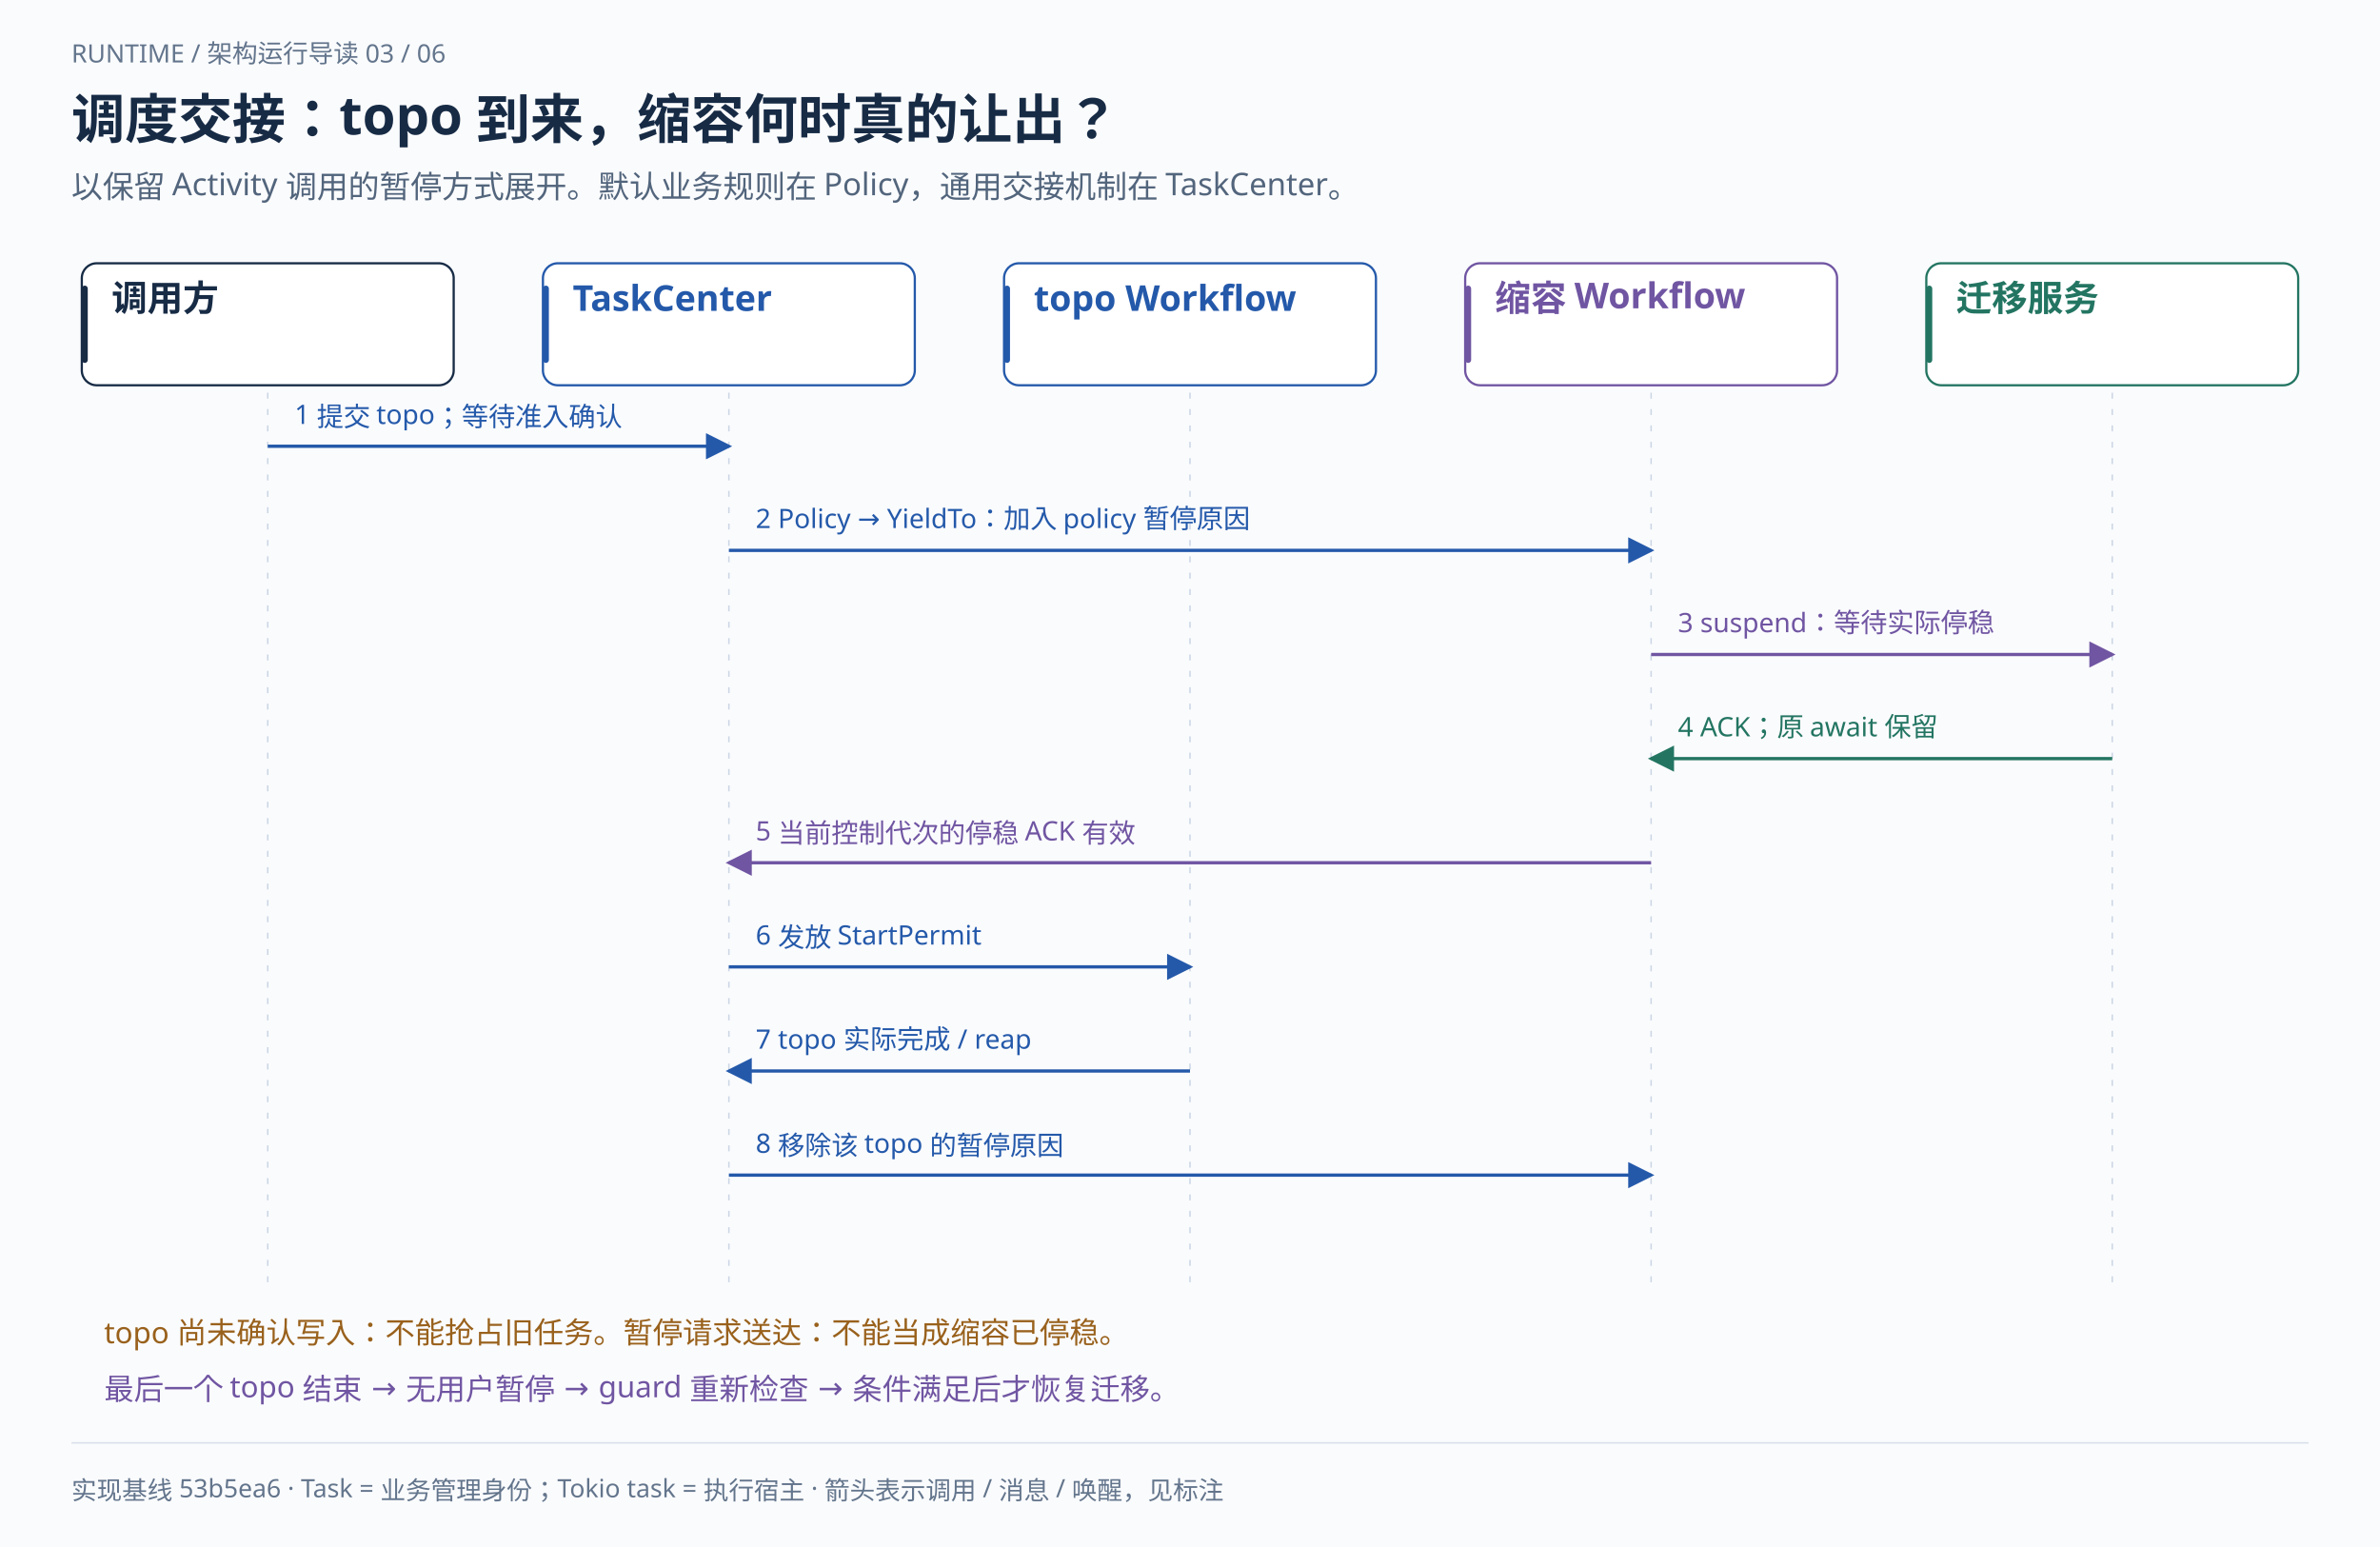
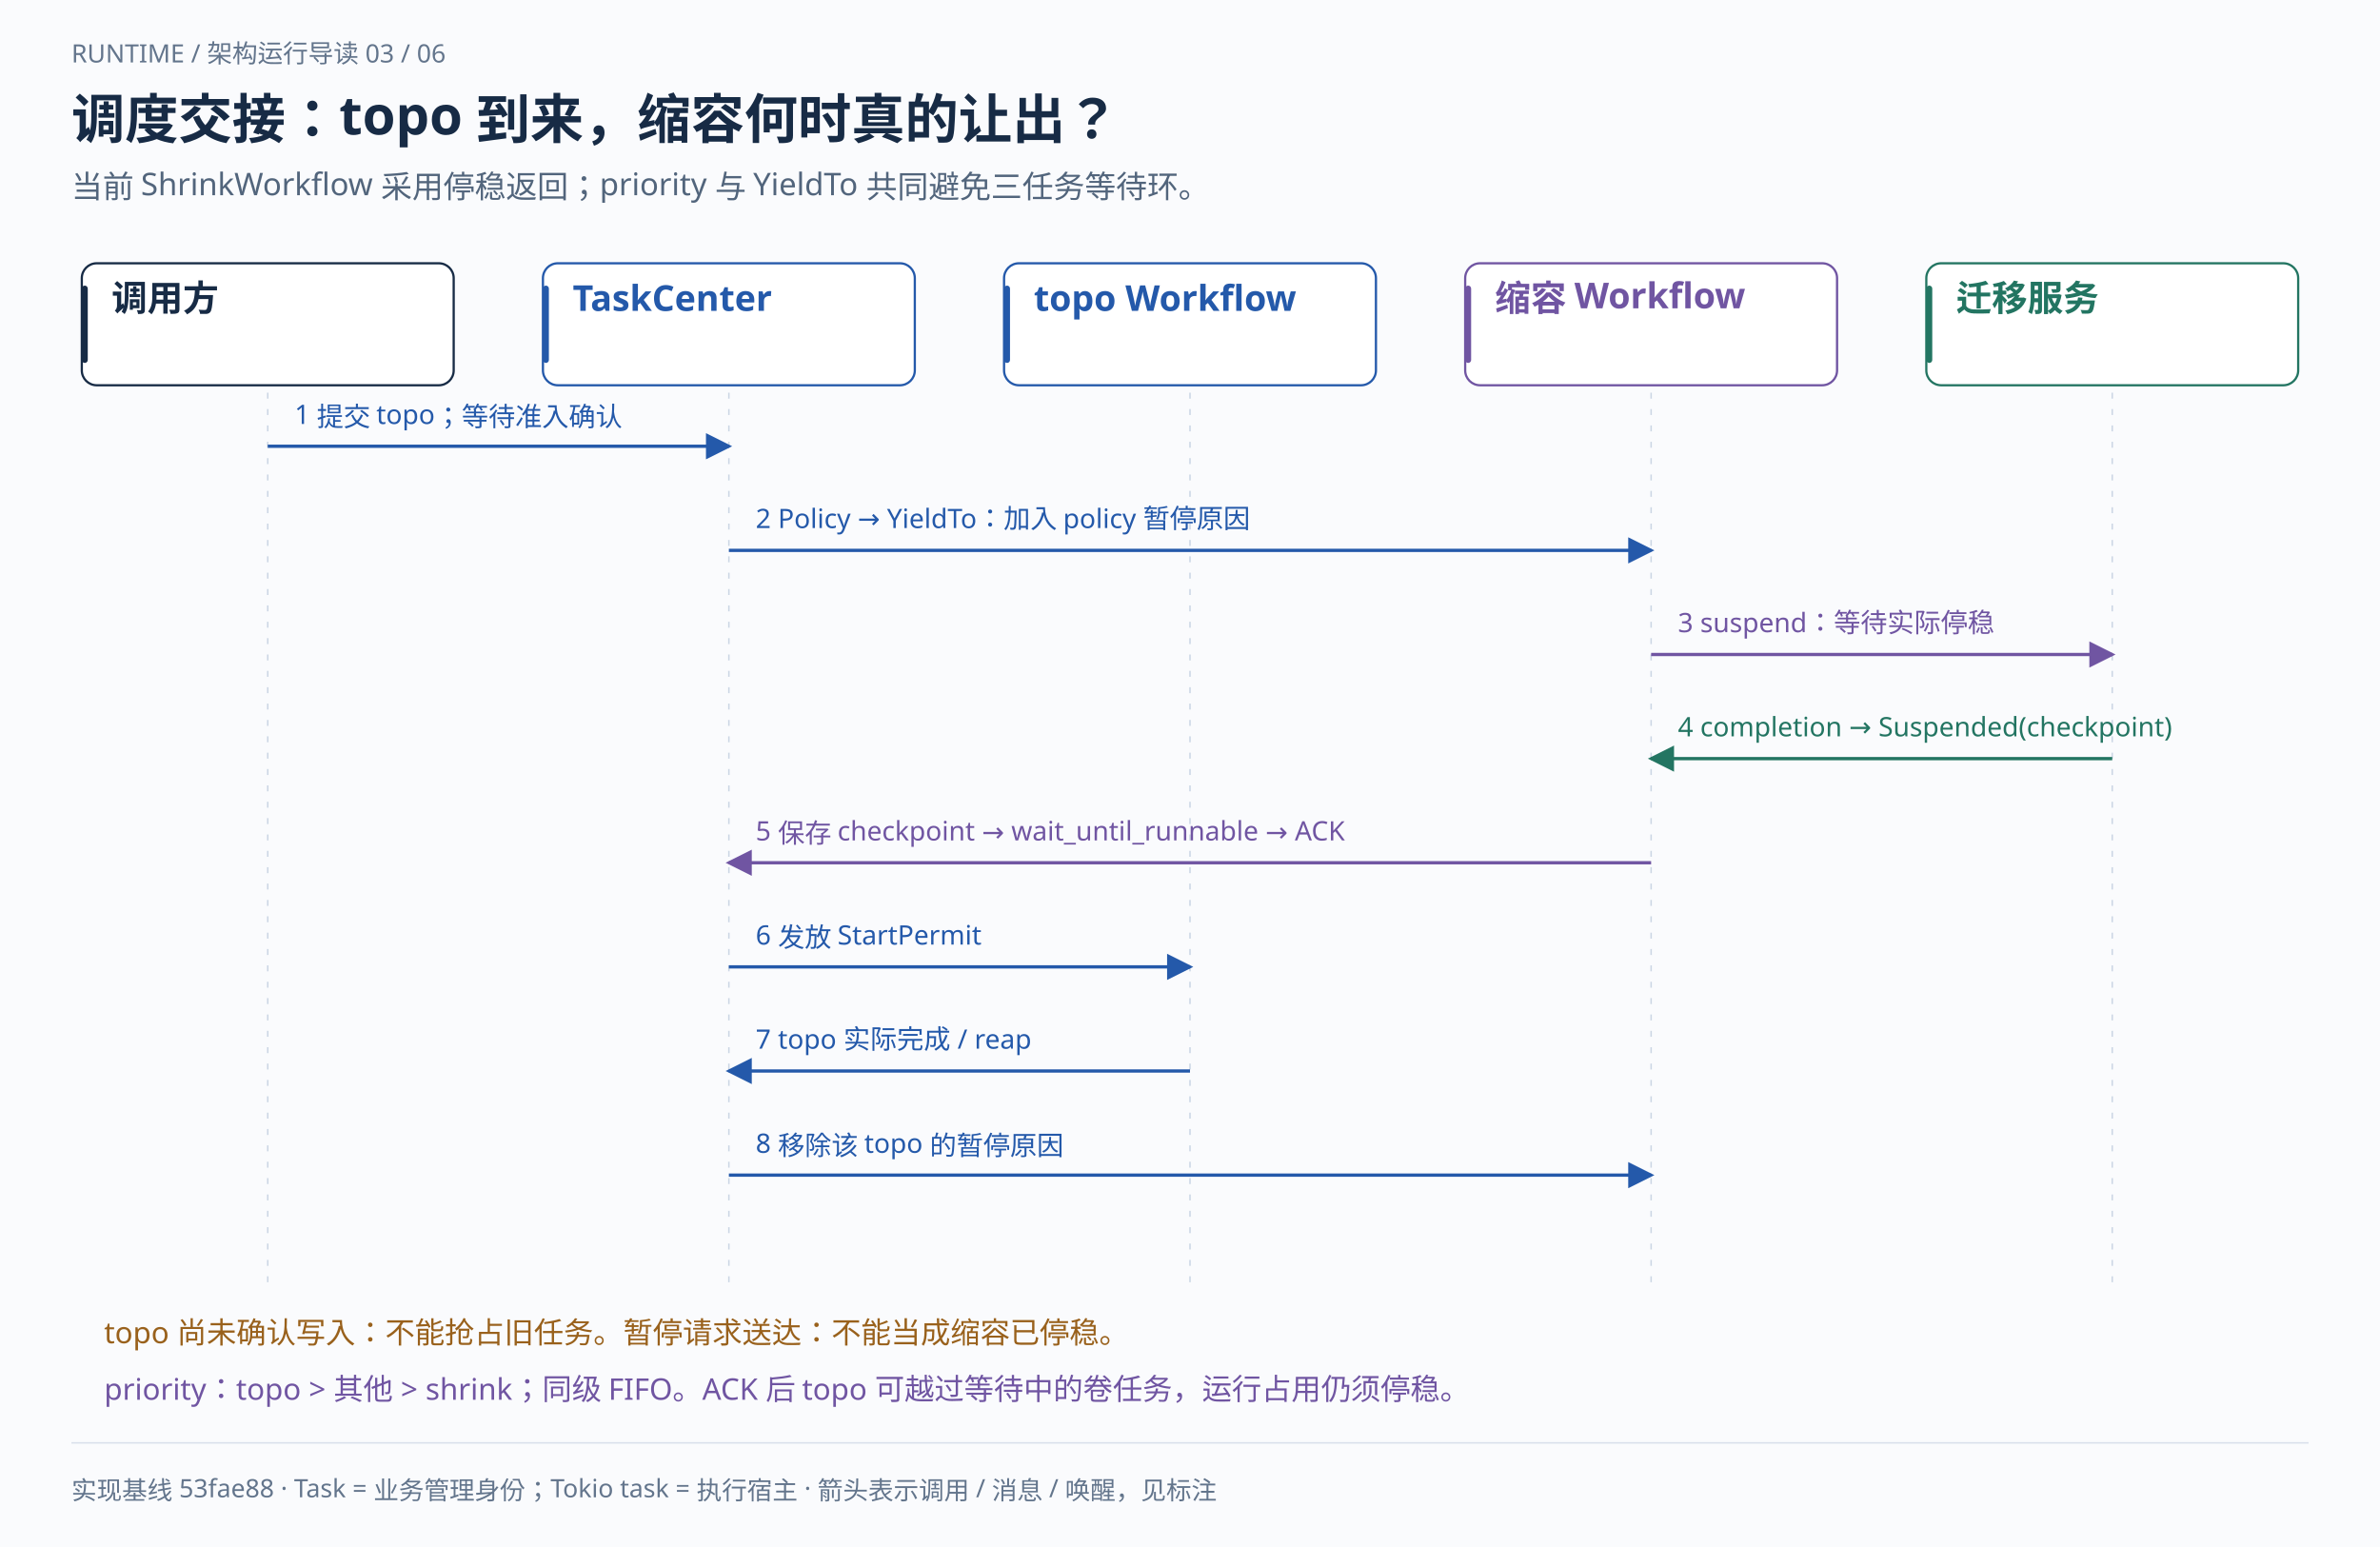
<svg xmlns="http://www.w3.org/2000/svg" width="1600" height="1040" viewBox="0 0 1600 1040" role="img" aria-labelledby="03-scheduling-title">
  <defs>
    <marker id="03-scheduling-blue" markerWidth="8" markerHeight="8" refX="7" refY="4" orient="auto">
      <path d="M0 0L8 4L0 8Z" fill="#2459aa" />
    </marker>
    <marker id="03-scheduling-green" markerWidth="8" markerHeight="8" refX="7" refY="4" orient="auto">
      <path d="M0 0L8 4L0 8Z" fill="#237562" />
    </marker>
    <marker id="03-scheduling-amber" markerWidth="8" markerHeight="8" refX="7" refY="4" orient="auto">
      <path d="M0 0L8 4L0 8Z" fill="#99611c" />
    </marker>
    <marker id="03-scheduling-purple" markerWidth="8" markerHeight="8" refX="7" refY="4" orient="auto">
      <path d="M0 0L8 4L0 8Z" fill="#7055a2" />
    </marker>
    <marker id="03-scheduling-ink" markerWidth="8" markerHeight="8" refX="7" refY="4" orient="auto">
      <path d="M0 0L8 4L0 8Z" fill="#172b45" />
    </marker>
  </defs>
  <style>text{font-family:"Microsoft YaHei","Segoe UI",sans-serif}.component{cursor:pointer}.component:focus{outline:none}.component:focus .card{stroke-width:4}.active .card{stroke:#e08426;stroke-width:4}.dim{opacity:.25}</style>
  <rect width="1600" height="1040" fill="#fafbfd" />
  <text x="48" y="42" font-size="17" fill="#63758c" font-weight="400" text-anchor="start">RUNTIME / 架构运行导读     03 / 06</text>
  <text x="48" y="93" font-size="36" fill="#172b45" font-weight="650" text-anchor="start">调度交接：topo 到来，缩容何时真的让出？</text>
-   <text x="48" y="133" font-size="21" fill="#52657c" font-weight="400" text-anchor="start">以保留 Activity 调用的暂停方式展开。默认业务规则在 Policy，通用交接机制在 TaskCenter。</text>
+   <text x="48" y="133" font-size="21" fill="#52657c" font-weight="400" text-anchor="start">当前 ShrinkWorkflow 采用停稳返回；priority 与 YieldTo 共同避免三任务等待环。</text>
  <path d="M48 970H1552" stroke="#d8e0eb" />
-   <text x="48" y="1008" font-size="17" fill="#63758c" font-weight="400" text-anchor="start">实现基线 53b5ea6  ·  Task = 业务管理身份；Tokio task = 执行宿主  ·  箭头表示调用 / 消息 / 唤醒，见标注</text>
+   <text x="48" y="1008" font-size="17" fill="#63758c" font-weight="400" text-anchor="start">实现基线 53fae88  ·  Task = 业务管理身份；Tokio task = 执行宿主  ·  箭头表示调用 / 消息 / 唤醒，见标注</text>
  <g class="component" data-key="lane180" tabindex="0" role="button" aria-label="调用方">
    <rect class="card" x="55" y="177" width="250" height="82" rx="10" fill="white" stroke="#172b45" stroke-width="1.5" />
    <rect x="55" y="192" width="4" height="52" rx="2" fill="#172b45" />
    <text x="75" y="209" font-size="24" fill="#172b45" font-weight="650" text-anchor="start">调用方</text>
  </g>
  <path d="M180 264V865" stroke="#cbd6e4" stroke-dasharray="4 7" />
  <g class="component" data-key="lane490" tabindex="0" role="button" aria-label="TaskCenter">
    <rect class="card" x="365" y="177" width="250" height="82" rx="10" fill="white" stroke="#2459aa" stroke-width="1.5" />
    <rect x="365" y="192" width="4" height="52" rx="2" fill="#2459aa" />
    <text x="385" y="209" font-size="24" fill="#2459aa" font-weight="650" text-anchor="start">TaskCenter</text>
  </g>
  <path d="M490 264V865" stroke="#cbd6e4" stroke-dasharray="4 7" />
  <g class="component" data-key="lane800" tabindex="0" role="button" aria-label="topo Workflow">
    <rect class="card" x="675" y="177" width="250" height="82" rx="10" fill="white" stroke="#2459aa" stroke-width="1.5" />
    <rect x="675" y="192" width="4" height="52" rx="2" fill="#2459aa" />
    <text x="695" y="209" font-size="24" fill="#2459aa" font-weight="650" text-anchor="start">topo Workflow</text>
  </g>
  <path d="M800 264V865" stroke="#cbd6e4" stroke-dasharray="4 7" />
  <g class="component" data-key="lane1110" tabindex="0" role="button" aria-label="缩容 Workflow">
    <rect class="card" x="985" y="177" width="250" height="82" rx="10" fill="white" stroke="#7055a2" stroke-width="1.5" />
    <rect x="985" y="192" width="4" height="52" rx="2" fill="#7055a2" />
    <text x="1005" y="209" font-size="24" fill="#7055a2" font-weight="650" text-anchor="start">缩容 Workflow</text>
  </g>
  <path d="M1110 264V865" stroke="#cbd6e4" stroke-dasharray="4 7" />
  <g class="component" data-key="lane1420" tabindex="0" role="button" aria-label="迁移服务">
    <rect class="card" x="1295" y="177" width="250" height="82" rx="10" fill="white" stroke="#237562" stroke-width="1.5" />
    <rect x="1295" y="192" width="4" height="52" rx="2" fill="#237562" />
    <text x="1315" y="209" font-size="24" fill="#237562" font-weight="650" text-anchor="start">迁移服务</text>
  </g>
  <path d="M1420 264V865" stroke="#cbd6e4" stroke-dasharray="4 7" />
  <path d="M180 300 L490 300" fill="none" stroke="#2459aa" stroke-width="2.2" stroke-dasharray="0" marker-end="url(#03-scheduling-blue)" />
  <text x="198" y="285" font-size="18" fill="#2459aa" font-weight="400" text-anchor="start">1 提交 topo；等待准入确认</text>
  <path d="M490 370 L1110 370" fill="none" stroke="#2459aa" stroke-width="2.2" stroke-dasharray="0" marker-end="url(#03-scheduling-blue)" />
  <text x="508" y="355" font-size="18" fill="#2459aa" font-weight="400" text-anchor="start">2 Policy → YieldTo：加入 policy 暂停原因</text>
  <path d="M1110 440 L1420 440" fill="none" stroke="#7055a2" stroke-width="2.2" stroke-dasharray="0" marker-end="url(#03-scheduling-purple)" />
  <text x="1128" y="425" font-size="18" fill="#7055a2" font-weight="400" text-anchor="start">3 suspend：等待实际停稳</text>
  <path d="M1420 510 L1110 510" fill="none" stroke="#237562" stroke-width="2.2" stroke-dasharray="0" marker-end="url(#03-scheduling-green)" />
-   <text x="1128" y="495" font-size="18" fill="#237562" font-weight="400" text-anchor="start">4 ACK；原 await 保留</text>
+   <text x="1128" y="495" font-size="18" fill="#237562" font-weight="400" text-anchor="start">4 completion → Suspended(checkpoint)</text>
  <path d="M1110 580 L490 580" fill="none" stroke="#7055a2" stroke-width="2.2" stroke-dasharray="0" marker-end="url(#03-scheduling-purple)" />
-   <text x="508" y="565" font-size="18" fill="#7055a2" font-weight="400" text-anchor="start">5 当前控制代次的停稳 ACK 有效</text>
+   <text x="508" y="565" font-size="18" fill="#7055a2" font-weight="400" text-anchor="start">5 保存 checkpoint → wait_until_runnable → ACK</text>
  <path d="M490 650 L800 650" fill="none" stroke="#2459aa" stroke-width="2.2" stroke-dasharray="0" marker-end="url(#03-scheduling-blue)" />
  <text x="508" y="635" font-size="18" fill="#2459aa" font-weight="400" text-anchor="start">6 发放 StartPermit</text>
  <path d="M800 720 L490 720" fill="none" stroke="#2459aa" stroke-width="2.2" stroke-dasharray="0" marker-end="url(#03-scheduling-blue)" />
  <text x="508" y="705" font-size="18" fill="#2459aa" font-weight="400" text-anchor="start">7 topo 实际完成 / reap</text>
  <path d="M490 790 L1110 790" fill="none" stroke="#2459aa" stroke-width="2.2" stroke-dasharray="0" marker-end="url(#03-scheduling-blue)" />
  <text x="508" y="775" font-size="18" fill="#2459aa" font-weight="400" text-anchor="start">8 移除该 topo 的暂停原因</text>
  <text x="70" y="903" font-size="20" fill="#99611c" font-weight="400" text-anchor="start">topo 尚未确认写入：不能抢占旧任务。暂停请求送达：不能当成缩容已停稳。</text>
-   <text x="70" y="941" font-size="20" fill="#7055a2" font-weight="400" text-anchor="start">最后一个 topo 结束 → 无用户暂停 → guard 重新检查 → 条件满足后才恢复迁移。</text>
+   <text x="70" y="941" font-size="20" fill="#7055a2" font-weight="400" text-anchor="start">priority：topo &gt; 其他 &gt; shrink；同级 FIFO。ACK 后 topo 可越过等待中的卷任务，运行占用仍须停稳。</text>
</svg>
